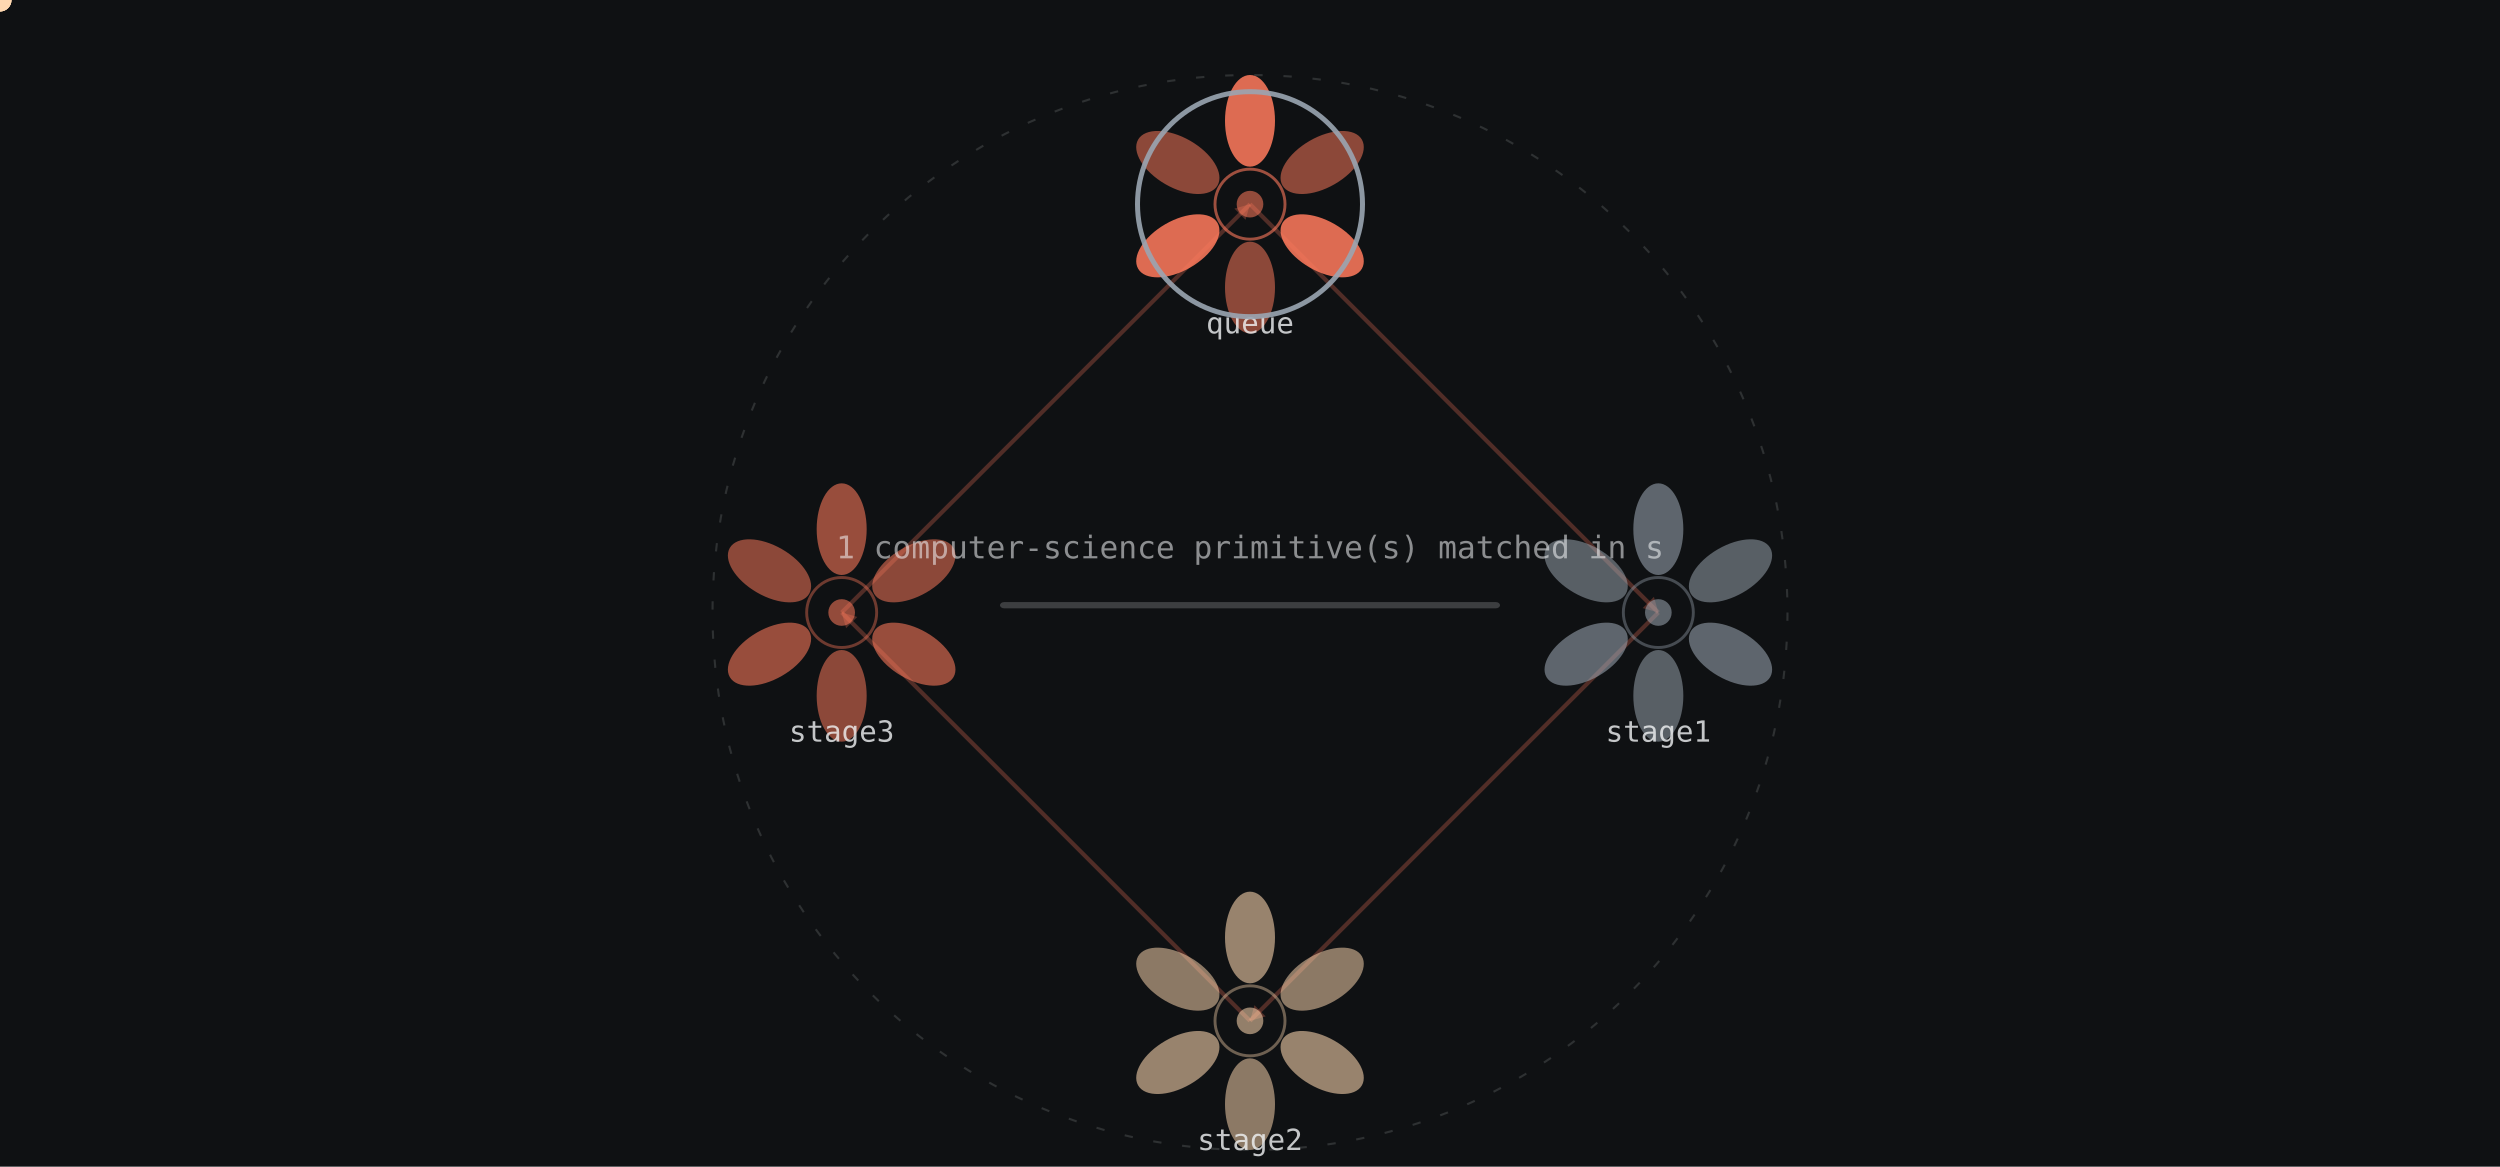
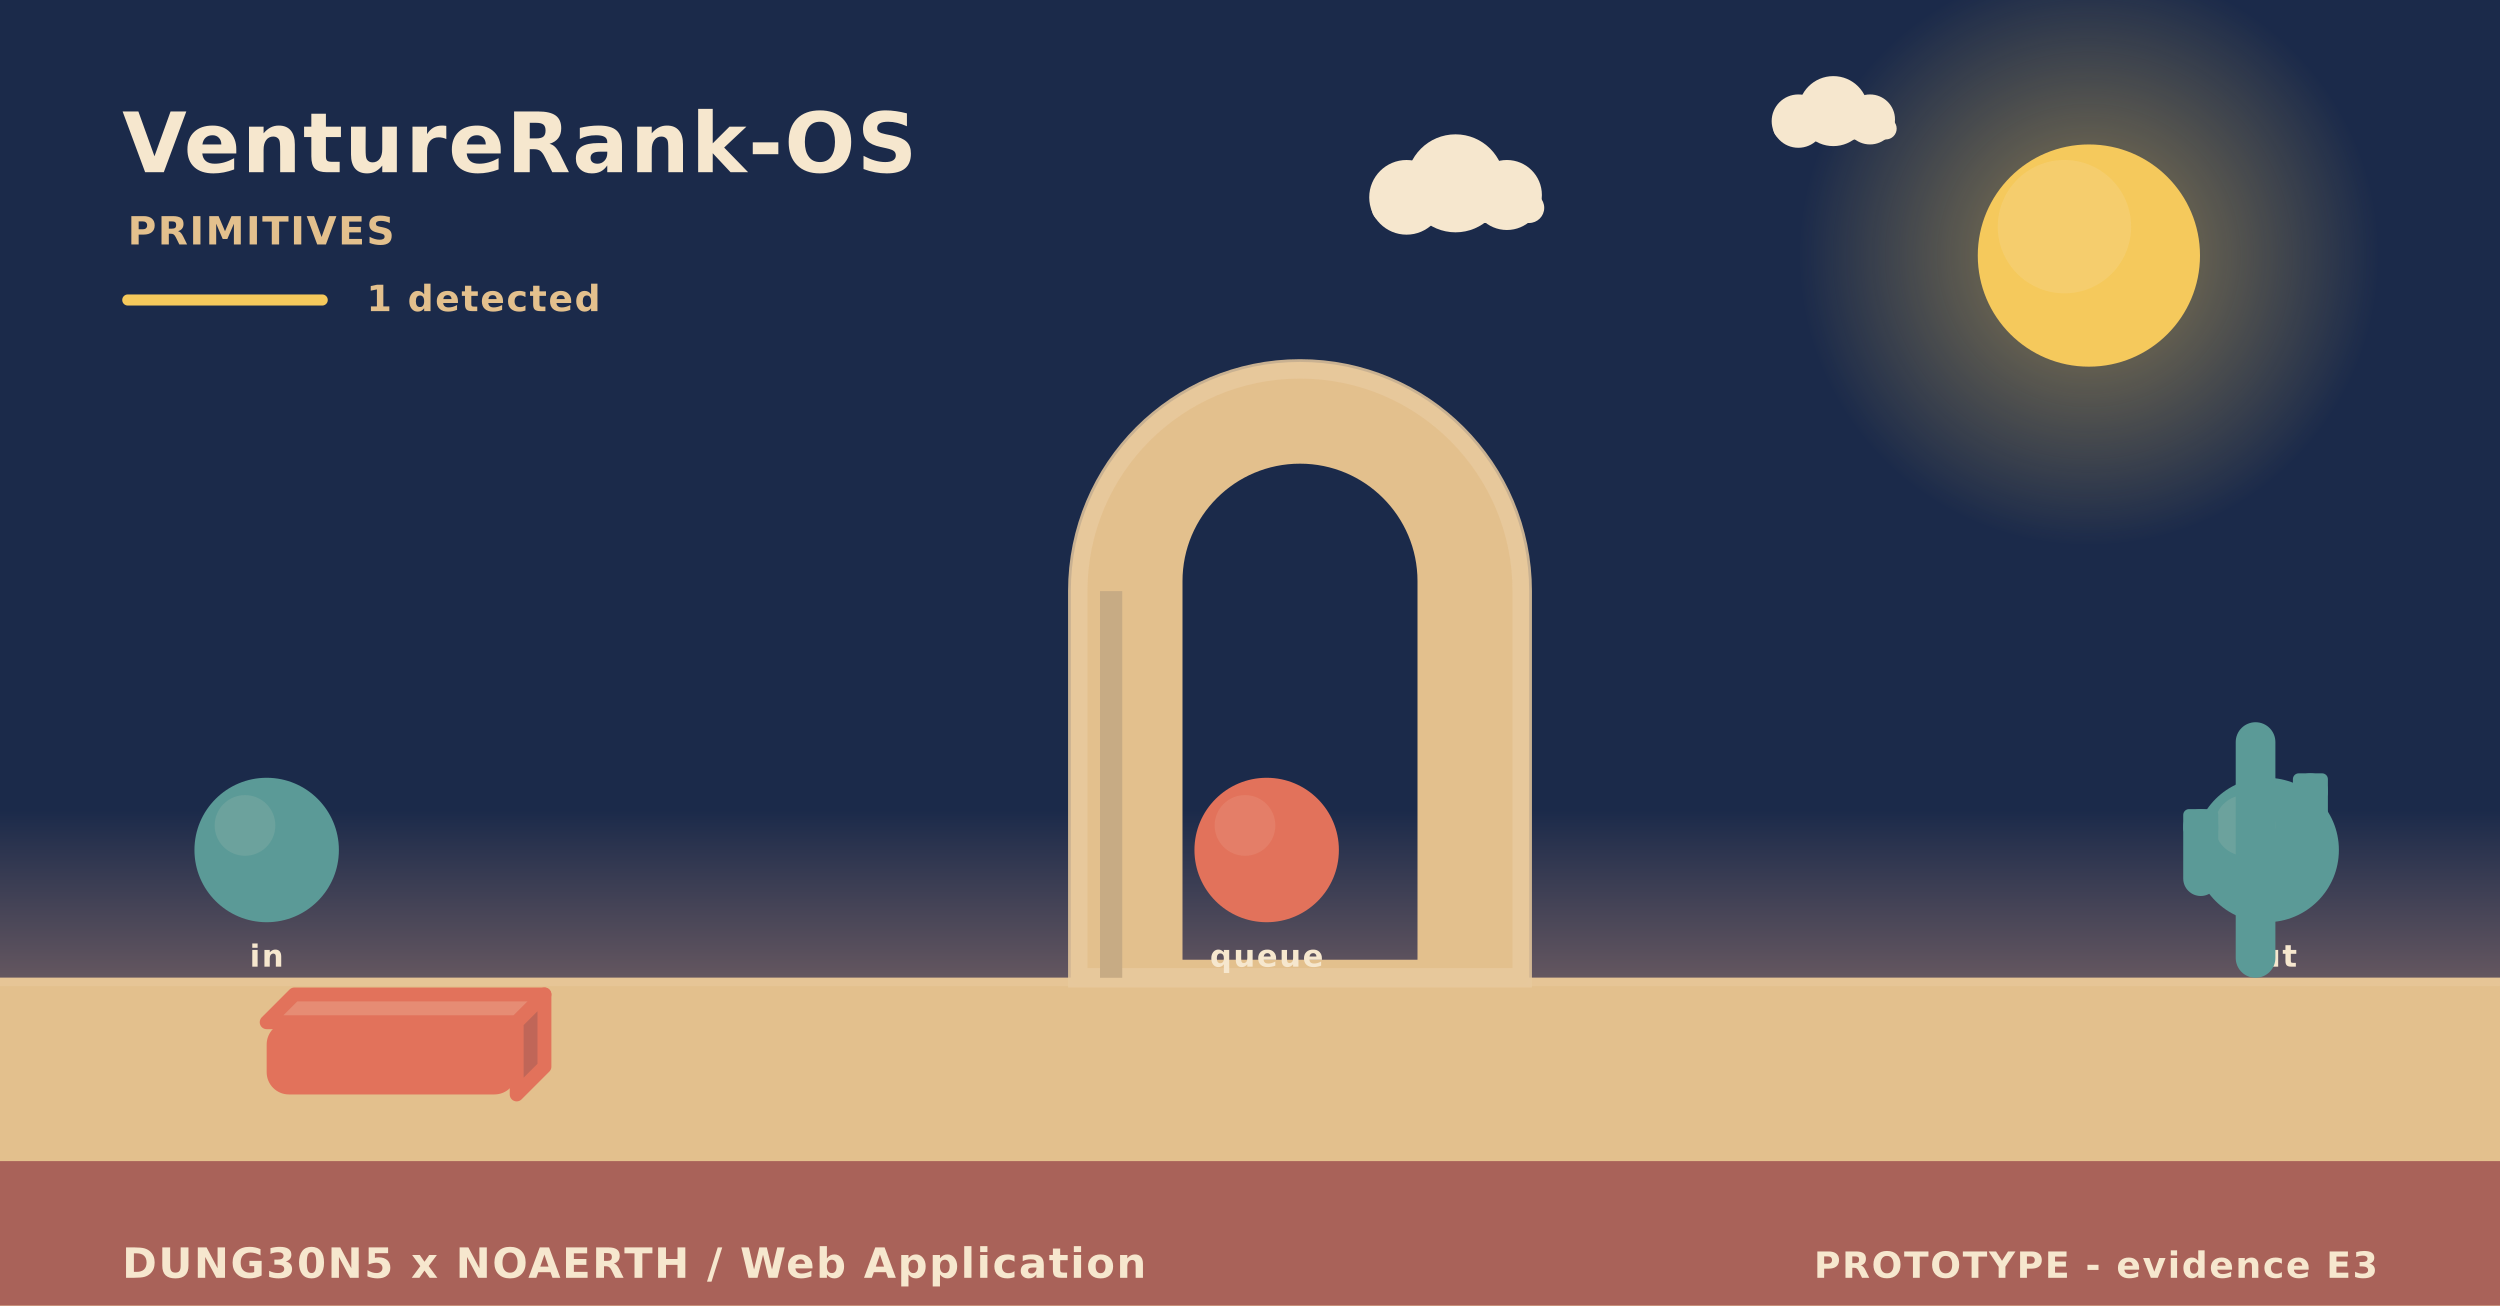
- <svg xmlns="http://www.w3.org/2000/svg" viewBox="0 0 1200 560" width="1200" height="560" role="img" aria-label="VentureRank-OS state machine">
-   <rect width="1200" height="560" fill="#0f1113" />
-   <defs>
-     <linearGradient id="gs" x1="0" y1="0" x2="1" y2="1">
-       <stop offset="0%" stop-color="#ff7a5c" />
-       <stop offset="100%" stop-color="#9aa5b1" />
-     </linearGradient>
-   </defs>
-   <circle cx="600.00" cy="294.00" r="258.00" fill="none" stroke="rgba(241,243,245,0.140)" stroke-width="1.00" opacity="1.00" stroke-dasharray="4 10" />
-   <line x1="600.00" y1="98.00" x2="796.00" y2="294.00" stroke="rgba(255,122,92,0.500)" stroke-width="2.00" opacity="0.55" />
-   <polygon points="796.00,294.00 793.88,286.50 788.50,291.88" fill="rgba(255,122,92,0.500)" opacity="0.55" />
-   <g opacity="0.9">
-     <circle cx="0.00" cy="0.00" r="5.50" fill="#ffd8b1" opacity="1.00" />
-     <animateTransform attributeName="transform" type="translate" values="600.00,98.00 796.00,294.00" dur="7.0s" begin="0.0s" repeatCount="indefinite" />
-     <animateTransform attributeName="transform" type="translate" values="796.00,294.00 600.00,98.00" dur="7.0s" begin="3.5s" repeatCount="indefinite" />
+ <svg xmlns="http://www.w3.org/2000/svg" width="900" height="470" viewBox="0 0 900 470" role="img" aria-label="VentureRank-OS - how it behaves">
+   <linearGradient id="skys" x1="0" y1="0" x2="0" y2="1">
+     <stop offset="0" stop-color="#1b2a4a" />
+     <stop offset="0.62" stop-color="#1b2a4a" />
+     <stop offset="1" stop-color="#f3ad8a" />
+   </linearGradient>
+   <rect width="900" height="470" fill="url(#skys)" />
+   <radialGradient id="suns">
+     <stop offset="0.35" stop-color="#f5c95c" stop-opacity="0.34" />
+     <stop offset="1" stop-color="#f5c95c" stop-opacity="0" />
+   </radialGradient>
+   <circle cx="752" cy="92" r="104" fill="url(#suns)" />
+   <circle cx="752" cy="92" r="40" fill="#f5c95c" />
+   <circle cx="743.2" cy="81.6" r="24" fill="#f5d27e" opacity="0.5" />
+   <g>
+     <circle cx="524" cy="66" r="17.64" fill="#f6e7ce" />
+     <circle cx="506.36" cy="71.04" r="13.44" fill="#f6e7ce" />
+     <circle cx="542.48" cy="70.2" r="12.6" fill="#f6e7ce" />
+     <rect x="493.76" y="69.36" width="62.16" height="10.92" rx="5.46" fill="#f6e7ce" />
+     <animateTransform attributeName="transform" type="translate" values="0 0;24 0;0 0" dur="36s" begin="0s" repeatCount="indefinite" />
  </g>
-   <line x1="796.00" y1="294.00" x2="600.00" y2="490.00" stroke="rgba(255,122,92,0.500)" stroke-width="2.00" opacity="0.55" />
-   <polygon points="600.00,490.00 607.50,487.88 602.12,482.50" fill="rgba(255,122,92,0.500)" opacity="0.55" />
-   <g opacity="0.9">
-     <circle cx="0.00" cy="0.00" r="5.50" fill="#ffd8b1" opacity="1.00" />
-     <animateTransform attributeName="transform" type="translate" values="796.00,294.00 600.00,490.00" dur="7.0s" begin="1.75s" repeatCount="indefinite" />
-     <animateTransform attributeName="transform" type="translate" values="600.00,490.00 796.00,294.00" dur="7.0s" begin="5.25s" repeatCount="indefinite" />
+   <g>
+     <circle cx="660" cy="40" r="12.6" fill="#f6e7ce" />
+     <circle cx="647.4" cy="43.6" r="9.6" fill="#f6e7ce" />
+     <circle cx="673.2" cy="43" r="9" fill="#f6e7ce" />
+     <rect x="638.4" y="42.4" width="44.4" height="7.8" rx="3.9" fill="#f6e7ce" />
+     <animateTransform attributeName="transform" type="translate" values="0 0;-18 0;0 0" dur="46s" begin="3s" repeatCount="indefinite" />
  </g>
-   <line x1="600.00" y1="490.00" x2="404.00" y2="294.00" stroke="rgba(255,122,92,0.500)" stroke-width="2.00" opacity="0.55" />
-   <polygon points="404.00,294.00 406.12,301.50 411.50,296.12" fill="rgba(255,122,92,0.500)" opacity="0.55" />
-   <g opacity="0.9">
-     <circle cx="0.00" cy="0.00" r="5.50" fill="#ffd8b1" opacity="1.00" />
-     <animateTransform attributeName="transform" type="translate" values="600.00,490.00 404.00,294.00" dur="7.0s" begin="3.5s" repeatCount="indefinite" />
-     <animateTransform attributeName="transform" type="translate" values="404.00,294.00 600.00,490.00" dur="7.0s" begin="7.0s" repeatCount="indefinite" />
+   <rect x="0" y="352" width="900" height="118" fill="#e3c08d" />
+   <rect x="0" y="352" width="900" height="3" fill="#e6c596" />
+   <text x="44" y="62" font-family="Verdana,DejaVu Sans,sans-serif" font-size="30" font-weight="700" letter-spacing="0.6" fill="#f6e7ce" text-anchor="start">VentureRank-OS</text>
+   <text x="46" y="88" font-family="Verdana,DejaVu Sans,sans-serif" font-size="14" font-weight="700" letter-spacing="0.6" fill="#e3c08d" text-anchor="start">PRIMITIVES</text>
+   <rect x="44" y="106" width="74" height="4" rx="2" fill="#f5c95c" />
+   <text x="132" y="112" font-family="Verdana,DejaVu Sans,sans-serif" font-size="13" font-weight="700" letter-spacing="0.6" fill="#e3c08d" text-anchor="start">1 detected</text>
+   <path d="M388,352 L388,212.8 A80,80 0 0 1 548,212.8 L548,352 Z M423.2,348 L423.2,209.22 A44.8,44.8 0 0 1 512.8,209.22 L512.8,348 Z" fill="#e3c08d" fill-rule="evenodd" stroke="#e3c08d" stroke-width="5" stroke-linejoin="round" />
+   <path d="M388,352 L388,212.8 A80,80 0 0 1 548,212.8 L548,352 Z" fill="none" stroke="#e8c99d" stroke-width="7" stroke-linecap="round" opacity="0.85" />
+   <rect x="396" y="212.8" width="8" height="139.2" fill="#c7ab84" />
+   <circle cx="96" cy="306" r="26" fill="#5b9a97" />
+   <circle cx="88.2" cy="297.16" r="10.92" fill="#7aa9a2" opacity="0.55" />
+   <text x="96" y="348" font-family="Verdana,DejaVu Sans,sans-serif" font-size="11" font-weight="700" letter-spacing="0.6" fill="#f6e7ce" text-anchor="middle">in</text>
+   <g>
+     <circle cx="456" cy="306" r="26" fill="#e2725b" />
+     <circle cx="448.2" cy="297.16" r="10.92" fill="#e68972" opacity="0.55" />
+     <animate attributeName="opacity" values="0.8;1;0.8" dur="4.6s" begin="0s" repeatCount="indefinite" />
  </g>
-   <line x1="404.00" y1="294.00" x2="600.00" y2="98.00" stroke="rgba(255,122,92,0.500)" stroke-width="2.00" opacity="0.55" />
-   <polygon points="600.00,98.00 592.50,100.12 597.88,105.50" fill="rgba(255,122,92,0.500)" opacity="0.55" />
-   <g opacity="0.9">
-     <circle cx="0.00" cy="0.00" r="5.50" fill="#ffd8b1" opacity="1.00" />
-     <animateTransform attributeName="transform" type="translate" values="404.00,294.00 600.00,98.00" dur="7.0s" begin="5.25s" repeatCount="indefinite" />
-     <animateTransform attributeName="transform" type="translate" values="600.00,98.00 404.00,294.00" dur="7.0s" begin="8.75s" repeatCount="indefinite" />
-   </g>
-   <ellipse cx="600.00" cy="58.00" rx="12.00" ry="22.00" fill="rgba(255,122,92,0.900)" opacity="0.95" transform="rotate(0.0 600.00 58.00)" />
-   <ellipse cx="634.64" cy="78.00" rx="12.00" ry="22.00" fill="rgba(255,122,92,0.550)" opacity="0.95" transform="rotate(60.0 634.64 78.00)" />
-   <ellipse cx="634.64" cy="118.00" rx="12.00" ry="22.00" fill="rgba(255,122,92,0.900)" opacity="0.95" transform="rotate(120.0 634.64 118.00)" />
-   <ellipse cx="600.00" cy="138.00" rx="12.00" ry="22.00" fill="rgba(255,122,92,0.550)" opacity="0.95" transform="rotate(180.0 600.00 138.00)" />
-   <ellipse cx="565.36" cy="118.00" rx="12.00" ry="22.00" fill="rgba(255,122,92,0.900)" opacity="0.95" transform="rotate(240.0 565.36 118.00)" />
-   <ellipse cx="565.36" cy="78.00" rx="12.00" ry="22.00" fill="rgba(255,122,92,0.550)" opacity="0.95" transform="rotate(300.0 565.36 78.00)" />
-   <circle cx="600.00" cy="98.00" r="16.80" fill="none" stroke="rgba(255,122,92,0.900)" stroke-width="1.40" opacity="0.66" />
-   <circle cx="600.00" cy="98.00" r="6.40" fill="rgba(255,122,92,0.550)" opacity="1.00" />
-   <text x="600" y="160" font-family="ui-monospace,Menlo,monospace" font-size="14" fill="rgba(241,243,245,0.800)" text-anchor="middle">queue</text>
-   <g>
-     <circle cx="600.00" cy="98.00" r="54.00" fill="none" stroke="#9aa5b1" stroke-width="2.40" opacity="0.90" />
-     <animate attributeName="opacity" values="0.25;1.0;0.25" dur="14.0s" begin="0.0s" repeatCount="indefinite" />
-   </g>
-   <ellipse cx="796.00" cy="254.00" rx="12.00" ry="22.00" fill="rgba(154,165,177,0.600)" opacity="0.95" transform="rotate(0.0 796.00 254.00)" />
-   <ellipse cx="830.64" cy="274.00" rx="12.00" ry="22.00" fill="rgba(154,165,177,0.550)" opacity="0.95" transform="rotate(60.0 830.64 274.00)" />
-   <ellipse cx="830.64" cy="314.00" rx="12.00" ry="22.00" fill="rgba(154,165,177,0.600)" opacity="0.95" transform="rotate(120.0 830.64 314.00)" />
-   <ellipse cx="796.00" cy="334.00" rx="12.00" ry="22.00" fill="rgba(154,165,177,0.550)" opacity="0.95" transform="rotate(180.0 796.00 334.00)" />
-   <ellipse cx="761.36" cy="314.00" rx="12.00" ry="22.00" fill="rgba(154,165,177,0.600)" opacity="0.95" transform="rotate(240.0 761.36 314.00)" />
-   <ellipse cx="761.36" cy="274.00" rx="12.00" ry="22.00" fill="rgba(154,165,177,0.550)" opacity="0.95" transform="rotate(300.0 761.36 274.00)" />
-   <circle cx="796.00" cy="294.00" r="16.80" fill="none" stroke="rgba(154,165,177,0.600)" stroke-width="1.40" opacity="0.66" />
-   <circle cx="796.00" cy="294.00" r="6.40" fill="rgba(154,165,177,0.550)" opacity="1.00" />
-   <text x="796" y="356" font-family="ui-monospace,Menlo,monospace" font-size="14" fill="rgba(241,243,245,0.800)" text-anchor="middle">stage1</text>
-   <ellipse cx="600.00" cy="450.00" rx="12.00" ry="22.00" fill="rgba(255,216,177,0.600)" opacity="0.95" transform="rotate(0.0 600.00 450.00)" />
-   <ellipse cx="634.64" cy="470.00" rx="12.00" ry="22.00" fill="rgba(255,216,177,0.550)" opacity="0.95" transform="rotate(60.0 634.64 470.00)" />
-   <ellipse cx="634.64" cy="510.00" rx="12.00" ry="22.00" fill="rgba(255,216,177,0.600)" opacity="0.95" transform="rotate(120.0 634.64 510.00)" />
-   <ellipse cx="600.00" cy="530.00" rx="12.00" ry="22.00" fill="rgba(255,216,177,0.550)" opacity="0.95" transform="rotate(180.0 600.00 530.00)" />
-   <ellipse cx="565.36" cy="510.00" rx="12.00" ry="22.00" fill="rgba(255,216,177,0.600)" opacity="0.95" transform="rotate(240.0 565.36 510.00)" />
-   <ellipse cx="565.36" cy="470.00" rx="12.00" ry="22.00" fill="rgba(255,216,177,0.550)" opacity="0.95" transform="rotate(300.0 565.36 470.00)" />
-   <circle cx="600.00" cy="490.00" r="16.80" fill="none" stroke="rgba(255,216,177,0.600)" stroke-width="1.40" opacity="0.66" />
-   <circle cx="600.00" cy="490.00" r="6.40" fill="rgba(255,216,177,0.550)" opacity="1.00" />
-   <text x="600" y="552" font-family="ui-monospace,Menlo,monospace" font-size="14" fill="rgba(241,243,245,0.800)" text-anchor="middle">stage2</text>
-   <ellipse cx="404.00" cy="254.00" rx="12.00" ry="22.00" fill="rgba(255,122,92,0.600)" opacity="0.95" transform="rotate(0.0 404.00 254.00)" />
-   <ellipse cx="438.64" cy="274.00" rx="12.00" ry="22.00" fill="rgba(255,122,92,0.550)" opacity="0.95" transform="rotate(60.0 438.64 274.00)" />
-   <ellipse cx="438.64" cy="314.00" rx="12.00" ry="22.00" fill="rgba(255,122,92,0.600)" opacity="0.95" transform="rotate(120.0 438.64 314.00)" />
-   <ellipse cx="404.00" cy="334.00" rx="12.00" ry="22.00" fill="rgba(255,122,92,0.550)" opacity="0.95" transform="rotate(180.0 404.00 334.00)" />
-   <ellipse cx="369.36" cy="314.00" rx="12.00" ry="22.00" fill="rgba(255,122,92,0.600)" opacity="0.95" transform="rotate(240.0 369.36 314.00)" />
-   <ellipse cx="369.36" cy="274.00" rx="12.00" ry="22.00" fill="rgba(255,122,92,0.550)" opacity="0.95" transform="rotate(300.0 369.36 274.00)" />
-   <circle cx="404.00" cy="294.00" r="16.80" fill="none" stroke="rgba(255,122,92,0.600)" stroke-width="1.40" opacity="0.66" />
-   <circle cx="404.00" cy="294.00" r="6.40" fill="rgba(255,122,92,0.550)" opacity="1.00" />
-   <text x="404" y="356" font-family="ui-monospace,Menlo,monospace" font-size="14" fill="rgba(241,243,245,0.800)" text-anchor="middle">stage3</text>
-   <rect x="480.00" y="289.00" width="240.00" height="3.00" rx="2.00" fill="rgba(241,243,245,0.200)" opacity="1.00" />
-   <text x="600" y="268" font-family="ui-monospace,Menlo,monospace" font-size="15" fill="rgba(241,243,245,0.550)" text-anchor="middle">1 computer-science primitive(s) matched in s</text>
+   <text x="456" y="348" font-family="Verdana,DejaVu Sans,sans-serif" font-size="11" font-weight="700" letter-spacing="0.6" fill="#f6e7ce" text-anchor="middle">queue</text>
+   <circle cx="816" cy="306" r="26" fill="#5b9a97" />
+   <circle cx="808.2" cy="297.16" r="10.92" fill="#7aa9a2" opacity="0.55" />
+   <text x="816" y="348" font-family="Verdana,DejaVu Sans,sans-serif" font-size="11" font-weight="700" letter-spacing="0.6" fill="#f6e7ce" text-anchor="middle">out</text>
+   <path d="M96,368 L186,368 L196,358 L106,358 Z" fill="#e68c74" stroke="#e2725b" stroke-width="5" stroke-linejoin="round" />
+   <path d="M186,368 L196,358 L196,384 L186,394 Z" fill="#c06658" stroke="#e2725b" stroke-width="5" stroke-linejoin="round" />
+   <rect x="96" y="368" width="90" height="26" rx="8" fill="#e2725b" />
+   <rect x="804.86" y="260" width="14.28" height="92" rx="7.14" fill="#5b9a97" />
+   <rect x="785.96" y="291.28" width="12.6" height="31.28" rx="6.3" fill="#5b9a97" />
+   <rect x="785.96" y="291.28" width="12.6" height="9.2" rx="2.1" fill="#5b9a97" />
+   <rect x="825.44" y="278.4" width="12.6" height="31.28" rx="6.3" fill="#5b9a97" />
+   <rect x="825.44" y="278.4" width="12.6" height="9.2" rx="2.1" fill="#5b9a97" />
+   <rect x="0" y="418" width="900" height="52" rx="0" fill="#a65c56" opacity="0.94" />
+   <text x="44" y="460" font-family="Verdana,DejaVu Sans,sans-serif" font-size="15" font-weight="700" letter-spacing="0.6" fill="#f6e7ce" text-anchor="start">DUNG30N5 x NOAERTH  /  Web Application</text>
+   <text x="856" y="460" font-family="Verdana,DejaVu Sans,sans-serif" font-size="13" font-weight="700" letter-spacing="0.6" fill="#f6e7ce" text-anchor="end">PROTOTYPE  -  evidence E3</text>
</svg>
